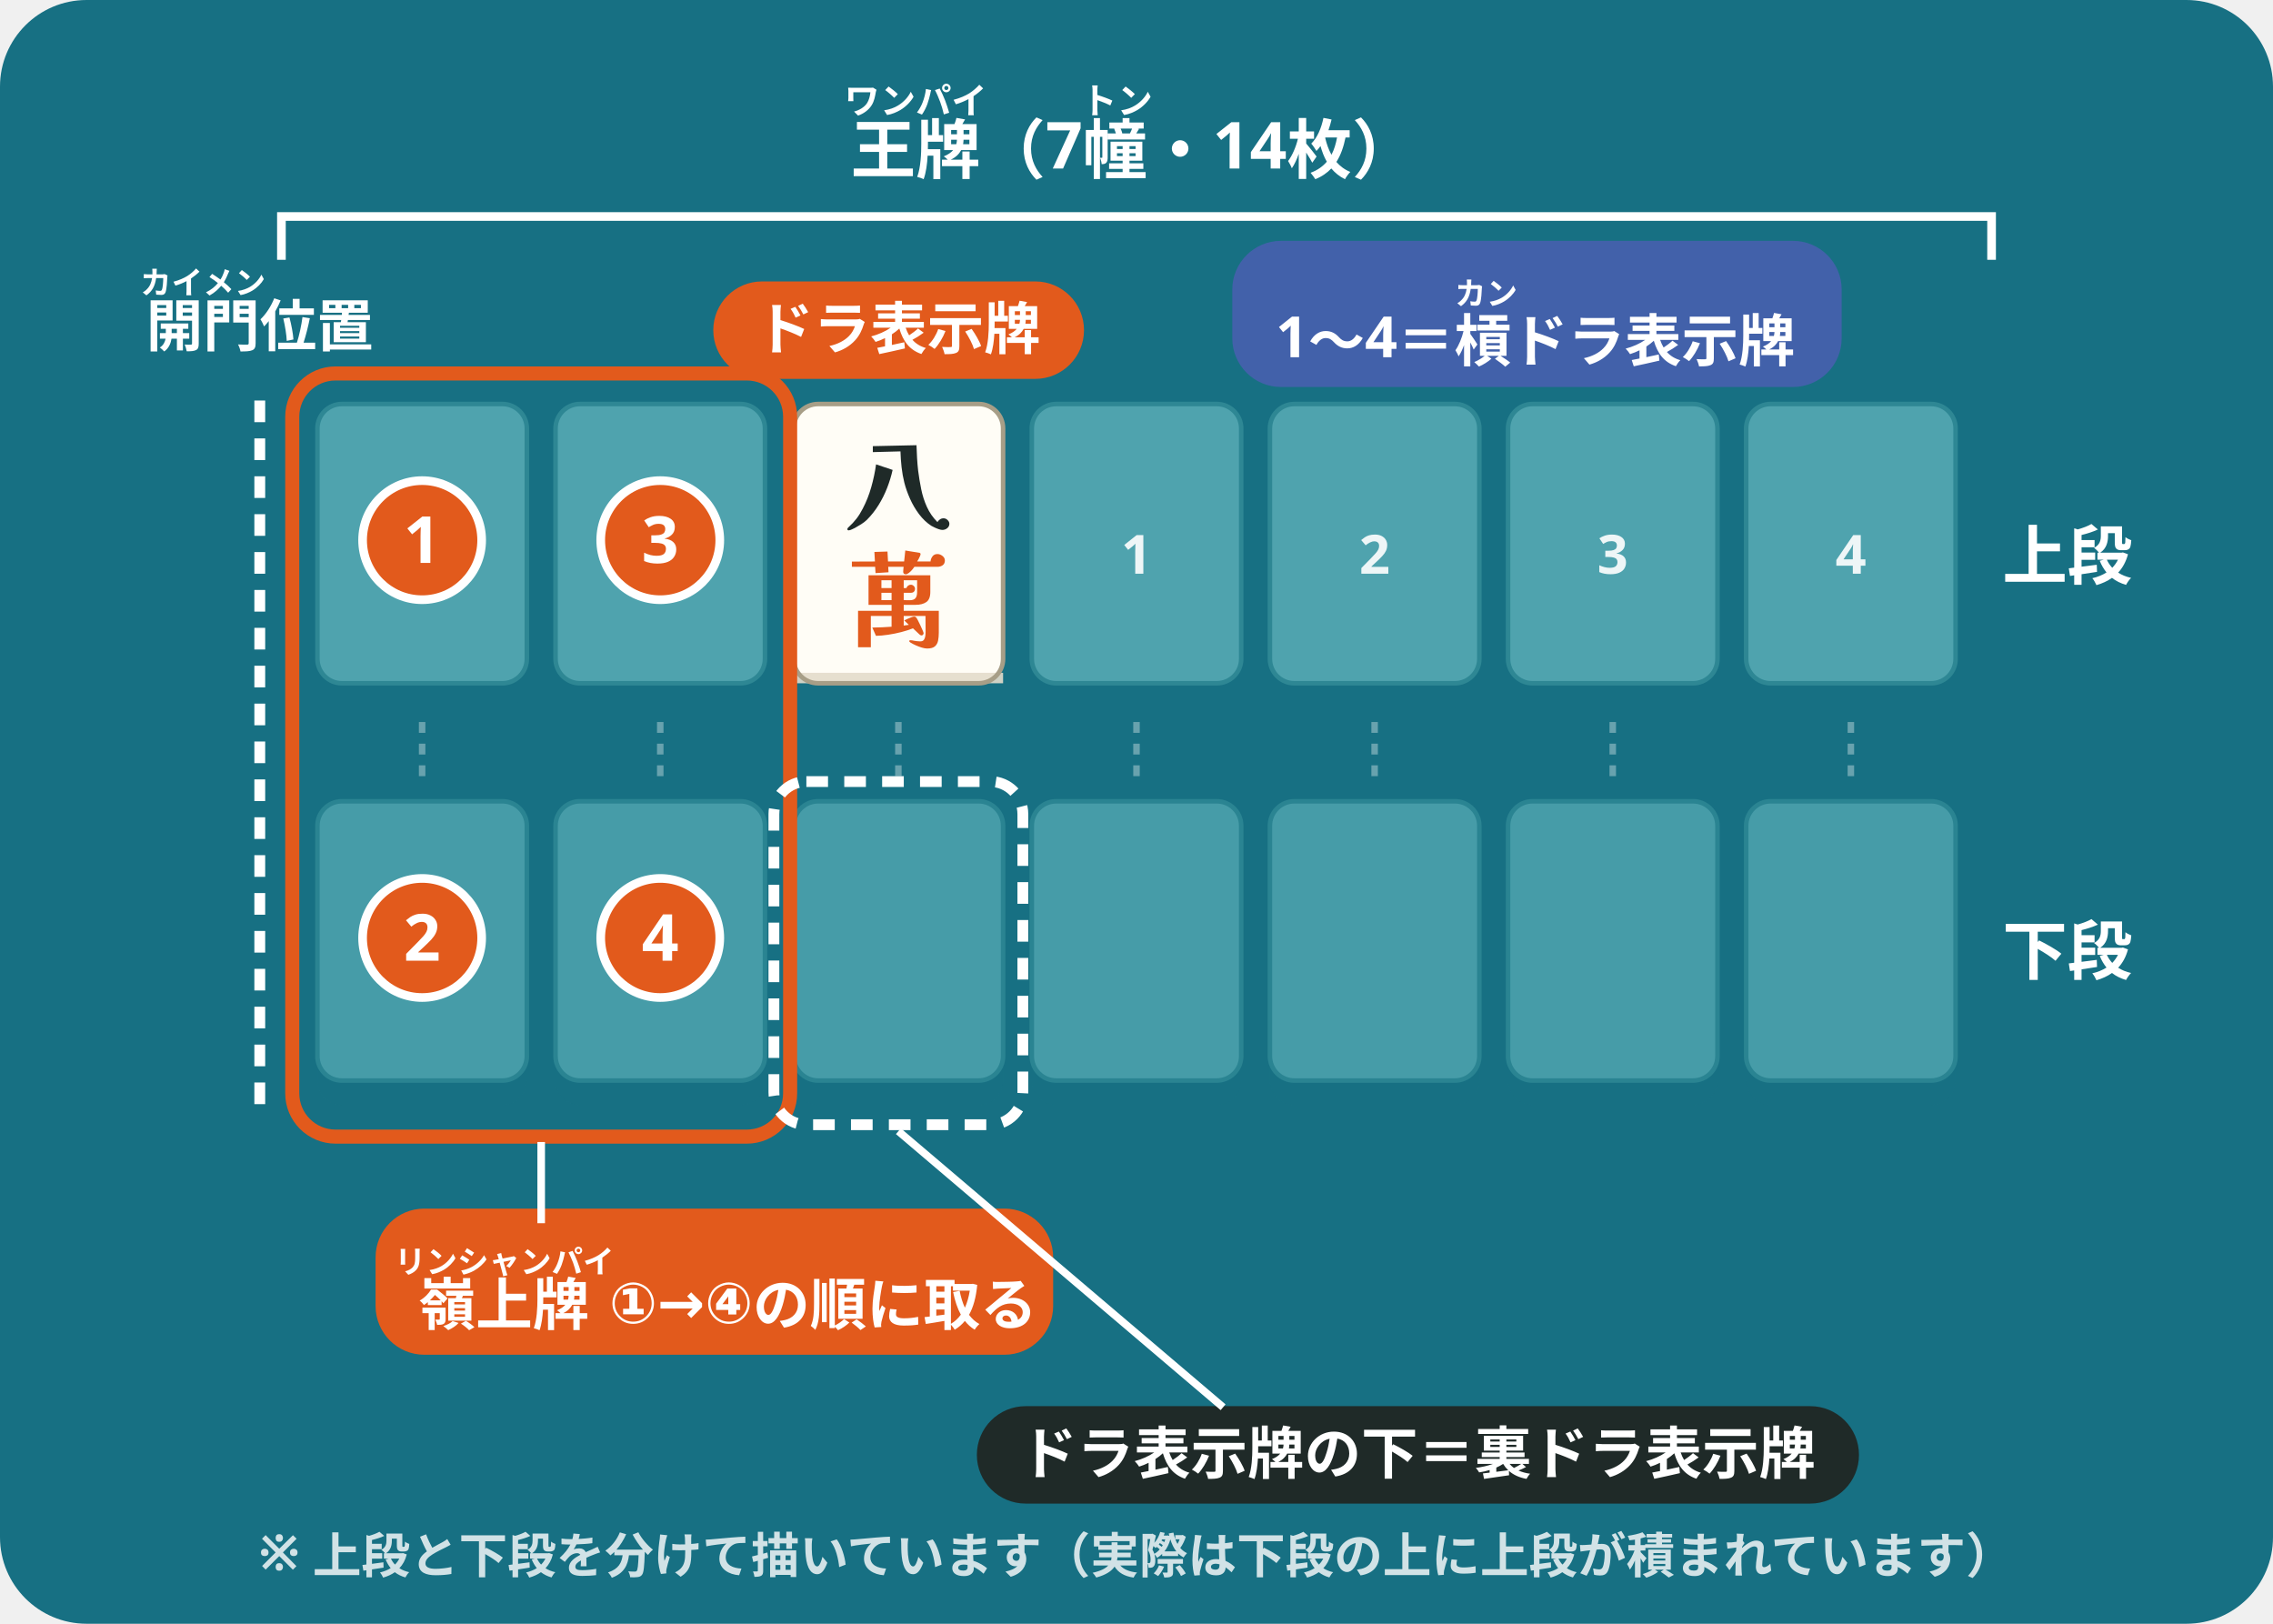
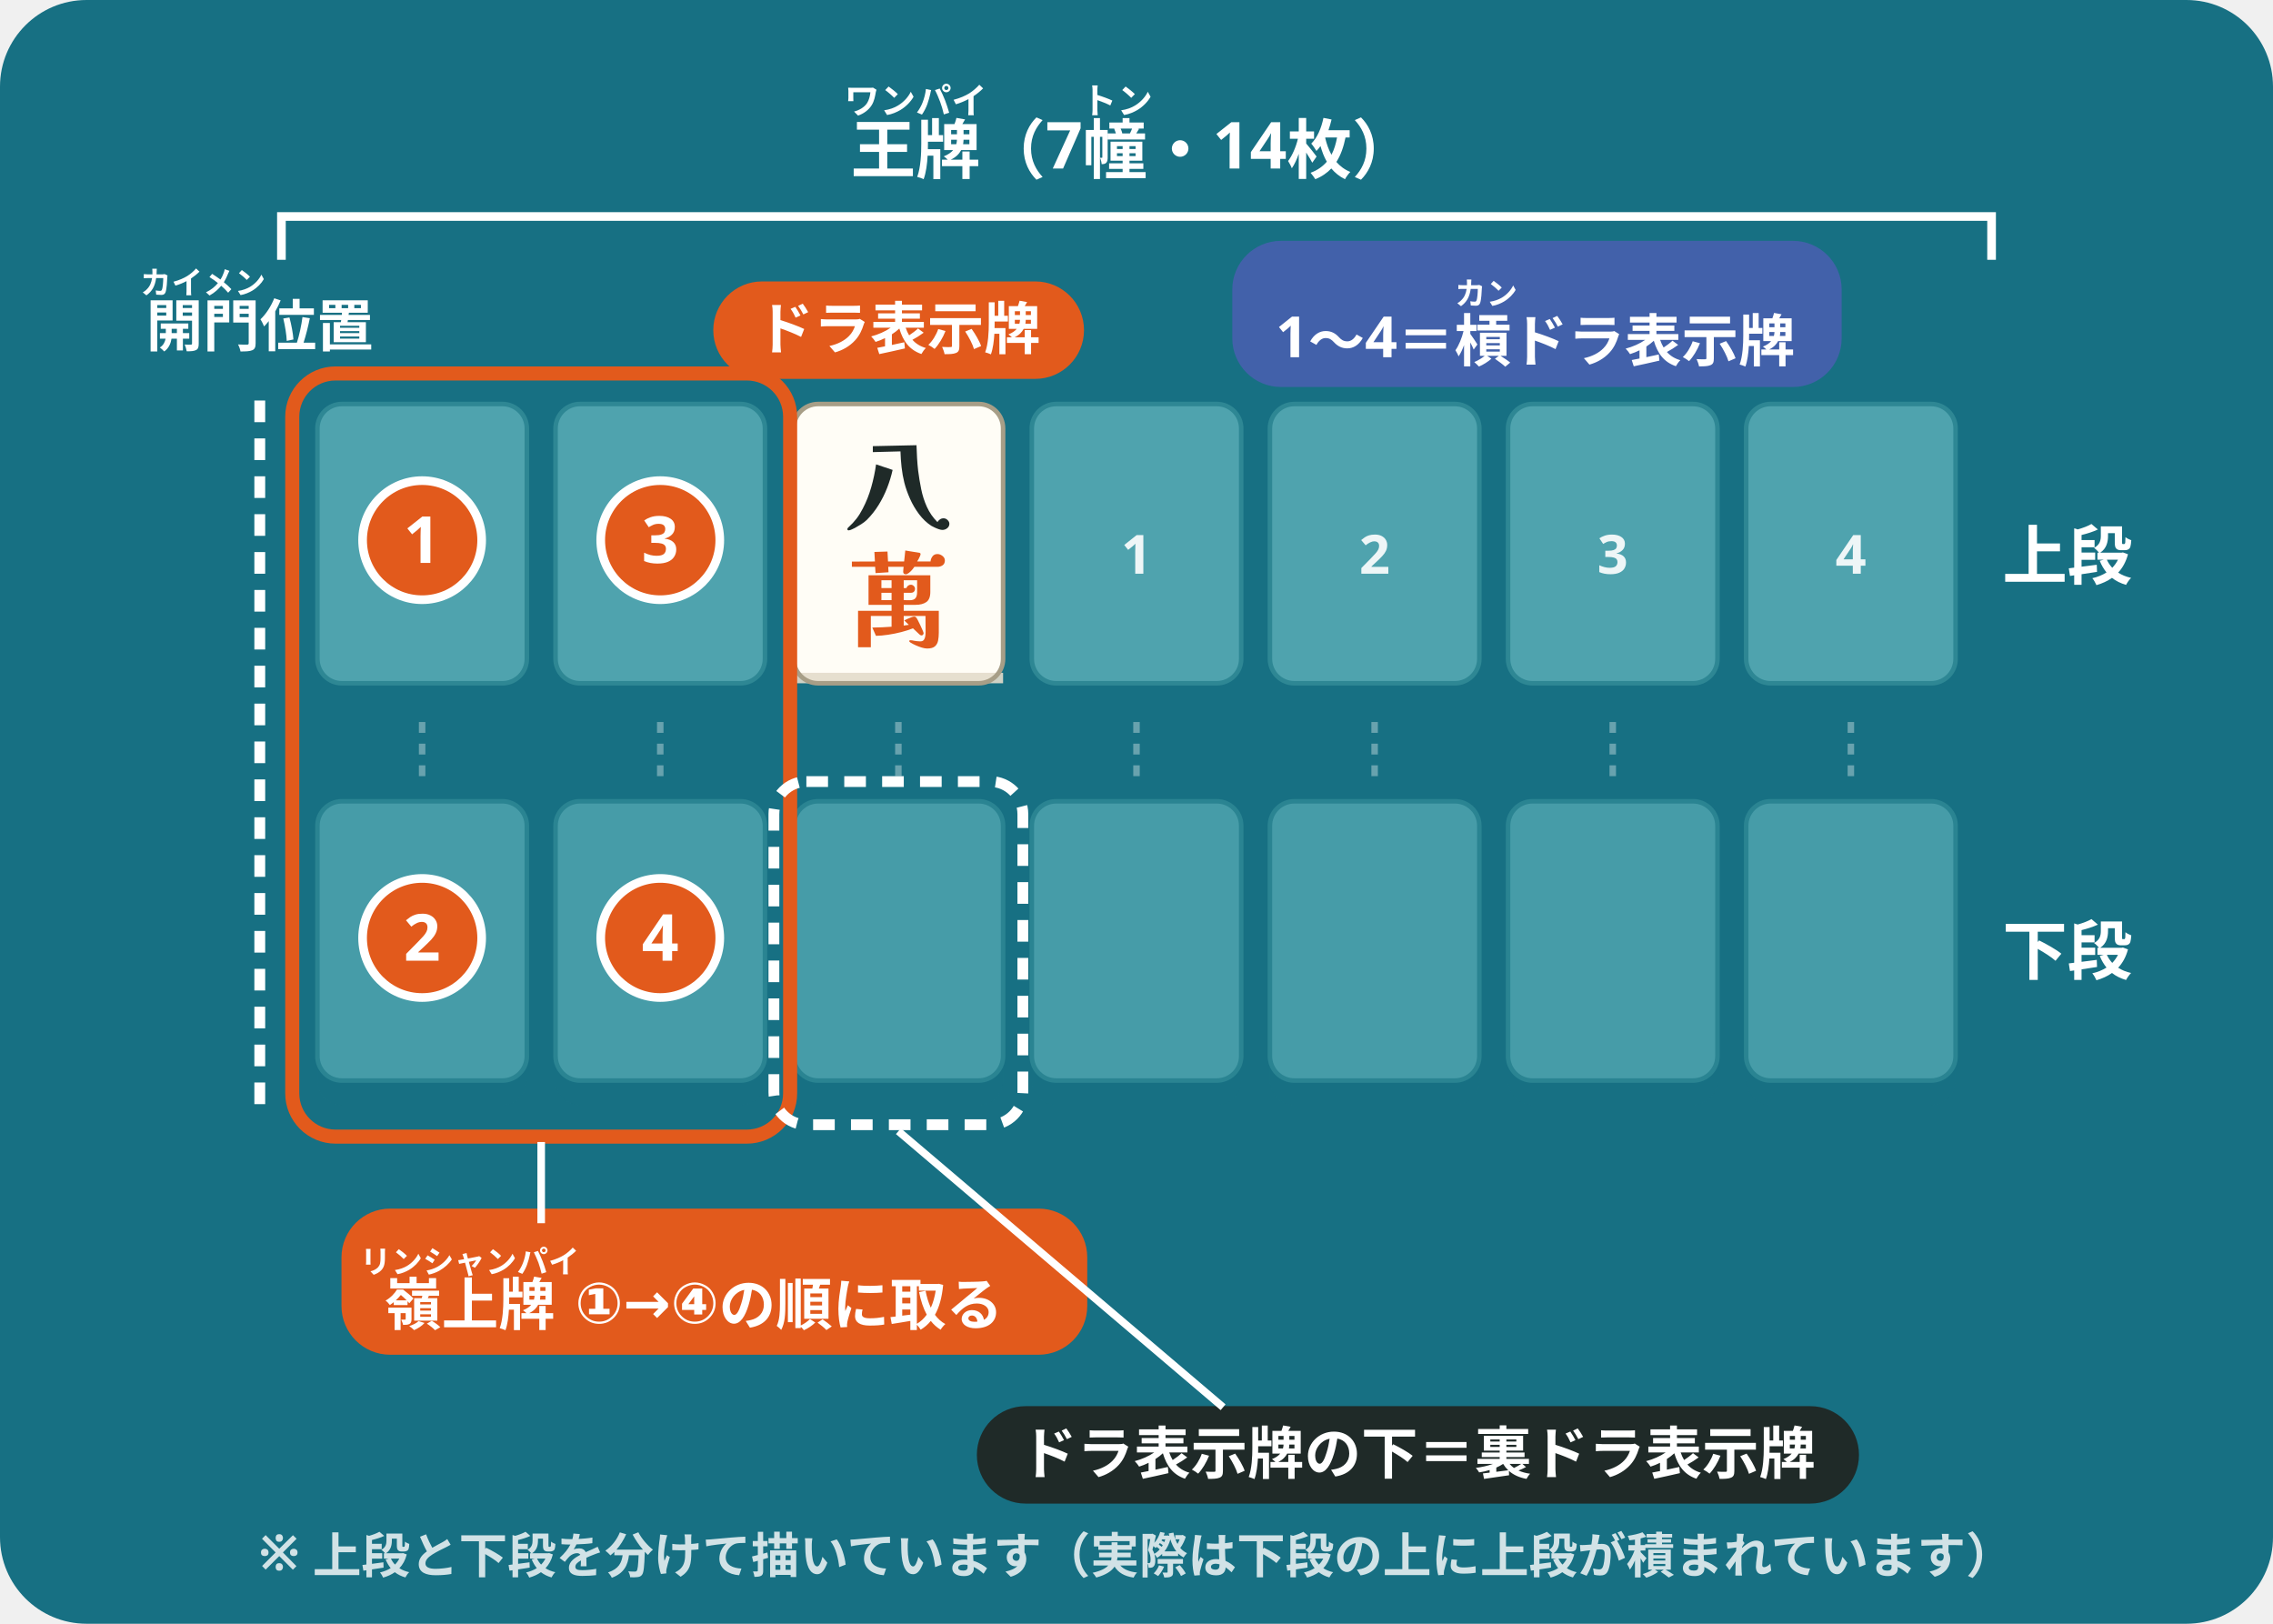
<svg xmlns="http://www.w3.org/2000/svg" viewBox="0 0 420 300" role="img" aria-label="王牌の拡大図。7幢14枚。左の2幢4枚が嶺上牌で、開門位置に近い方から上段・下段の順に取る。左から3幢目の上段がドラ表示牌、その下段が裏ドラ表示牌。カンをすると4幢目から順に槓ドラ表示牌">
  <rect width="420" height="300" rx="16" fill="#177083" />
  <svg x="58" y="74" width="40" height="57.4" viewBox="-1 -1 62 89">
    <rect x="0" y="7" width="60" height="80" rx="7" fill="#177083" />
    <rect x="0" y="0" width="60" height="80" rx="7" fill="#4FA3AE" stroke="#2E8794" stroke-width="1.3" />
  </svg>
  <svg x="58" y="147.4" width="40" height="57.4" viewBox="-1 -1 62 89" opacity=".85">
    <rect x="0" y="7" width="60" height="80" rx="7" fill="#177083" />
    <rect x="0" y="0" width="60" height="80" rx="7" fill="#4FA3AE" stroke="#2E8794" stroke-width="1.3" />
  </svg>
  <line x1="78.0" y1="133.4" x2="78.0" y2="145.4" stroke="#fff" stroke-opacity=".35" stroke-width="1.2" stroke-dasharray="2 2" />
  <svg x="102" y="74" width="40" height="57.4" viewBox="-1 -1 62 89">
    <rect x="0" y="7" width="60" height="80" rx="7" fill="#177083" />
    <rect x="0" y="0" width="60" height="80" rx="7" fill="#4FA3AE" stroke="#2E8794" stroke-width="1.3" />
  </svg>
  <svg x="102" y="147.4" width="40" height="57.4" viewBox="-1 -1 62 89" opacity=".85">
    <rect x="0" y="7" width="60" height="80" rx="7" fill="#177083" />
    <rect x="0" y="0" width="60" height="80" rx="7" fill="#4FA3AE" stroke="#2E8794" stroke-width="1.3" />
  </svg>
  <line x1="122.0" y1="133.4" x2="122.0" y2="145.4" stroke="#fff" stroke-opacity=".35" stroke-width="1.2" stroke-dasharray="2 2" />
  <svg x="146" y="74" width="40" height="57.4" viewBox="-1 -1 62 89">
    <rect x="0" y="7" width="60" height="80" rx="7" fill="#177083" />
    <rect x="0" y="0" width="60" height="80" rx="7" fill="#FFFDF6" />
    <rect x="0" y="77" width="60" height="3" fill="#E3DCCB" opacity=".9" />
    <rect x="0" y="0" width="60" height="80" rx="7" fill="none" stroke="#A79E87" stroke-width="1.3" />
    <path transform="translate(14.82 34.75) scale(0.03 -0.03)" d="M451 529Q432 443 398.5 357.0Q365 271 316.5 193.0Q268 115 205 52Q182 30 151.0 10.5Q120 -9 91 -25Q82 -29 62.5 -38.5Q43 -48 32 -48Q19 -48 19 -37Q19 -31 22 -27Q23 -25 25.0 -23.0Q27 -21 28 -20Q74 22 106.0 63.5Q138 105 166 160Q216 255 247.0 364.5Q278 474 293 582ZM993 15Q993 -11 972.5 -27.5Q952 -44 926 -44Q913 -44 892.0 -37.0Q871 -30 851.5 -20.5Q832 -11 821 -5Q755 38 703.5 106.5Q652 175 617.0 254.0Q582 333 563 407Q545 479 536.5 555.5Q528 632 526 706L262 699V756L679 765Q681 703 684.5 642.0Q688 581 695 520Q706 434 724.0 345.0Q742 256 778.5 175.5Q815 95 879 31Q888 46 903.0 56.5Q918 67 938 67Q959 67 976.0 50.5Q993 34 993 15Z" fill="#1F2A28" />
    <path transform="translate(14.91 67.52) scale(0.03 -0.03)" d="M438 378V448H341V378ZM438 493V568H341V493ZM682 568H554V493H580Q583 506 595.0 515.5Q607 525 622 525Q638 525 650.0 513.0Q662 501 662 487Q662 470 652.0 459.0Q642 448 622 448H554V378Q568 378 582.5 377.5Q597 377 611 377Q649 377 665.5 395.5Q682 414 682 455ZM889 67Q889 27 882.5 -7.5Q876 -42 852.5 -63.0Q829 -84 778 -84Q755 -84 726.0 -75.0Q697 -66 669.0 -53.5Q641 -41 622 -29Q621 -28 617 -26Q607 -20 607 -14Q607 -5 618 -5Q627 -5 636.0 -6.5Q645 -8 653 -10Q667 -12 681.5 -14.0Q696 -16 711 -16Q736 -16 746.5 -1.5Q757 13 760.0 34.0Q763 55 763 76Q763 114 762.5 152.0Q762 190 762 227H554V135Q566 137 578.5 138.5Q591 140 603 142L559 184Q567 189 586.5 197.5Q606 206 625.5 213.5Q645 221 653 221Q660 221 663.5 219.0Q667 217 671 214Q676 211 687.5 189.0Q699 167 712.0 139.5Q725 112 734.5 89.5Q744 67 744 62Q744 55 738.5 48.0Q733 41 725 41Q719 41 714.5 43.5Q710 46 706 49Q702 52 699.0 55.5Q696 59 692 62L642 109Q594 89 531.5 73.0Q469 57 405.5 47.5Q342 38 289 37L254 116Q302 116 347.5 118.5Q393 121 438 124V227H240V-72H118V276H438V333H218V615H808V456Q808 386 770.0 359.5Q732 333 667 333H554V276H889ZM947 757Q947 726 926.0 711.0Q905 696 875 696H656Q650 686 635.5 669.0Q621 652 604.0 638.5Q587 625 574 625Q549 625 549 649Q549 661 550.5 672.5Q552 684 553 696H406L409 644L285 636L281 696H59V746L279 747L274 838L399 842L404 747H558Q561 773 563.5 798.5Q566 824 569 852Q595 847 619.5 843.5Q644 840 667 836Q669 836 674.5 835.0Q680 834 686 833Q693 832 698.5 831.0Q704 830 705 830Q709 828 712.0 825.5Q715 823 715 818Q715 811 709.0 797.0Q703 783 695.5 769.0Q688 755 682 747H810Q812 773 828.5 795.5Q845 818 876 818Q901 818 924.0 800.0Q947 782 947 757Z" fill="#E25A1C" />
  </svg>
  <svg x="146" y="147.4" width="40" height="57.4" viewBox="-1 -1 62 89" opacity=".85">
    <rect x="0" y="7" width="60" height="80" rx="7" fill="#177083" />
    <rect x="0" y="0" width="60" height="80" rx="7" fill="#4FA3AE" stroke="#2E8794" stroke-width="1.3" />
  </svg>
  <line x1="166.0" y1="133.4" x2="166.0" y2="145.4" stroke="#fff" stroke-opacity=".35" stroke-width="1.2" stroke-dasharray="2 2" />
  <svg x="190" y="74" width="40" height="57.4" viewBox="-1 -1 62 89">
    <rect x="0" y="7" width="60" height="80" rx="7" fill="#177083" />
    <rect x="0" y="0" width="60" height="80" rx="7" fill="#4FA3AE" stroke="#2E8794" stroke-width="1.3" />
  </svg>
  <svg x="190" y="147.4" width="40" height="57.4" viewBox="-1 -1 62 89" opacity=".85">
    <rect x="0" y="7" width="60" height="80" rx="7" fill="#177083" />
    <rect x="0" y="0" width="60" height="80" rx="7" fill="#4FA3AE" stroke="#2E8794" stroke-width="1.3" />
  </svg>
  <line x1="210.0" y1="133.4" x2="210.0" y2="145.4" stroke="#fff" stroke-opacity=".35" stroke-width="1.2" stroke-dasharray="2 2" />
  <svg x="234" y="74" width="40" height="57.4" viewBox="-1 -1 62 89">
    <rect x="0" y="7" width="60" height="80" rx="7" fill="#177083" />
    <rect x="0" y="0" width="60" height="80" rx="7" fill="#4FA3AE" stroke="#2E8794" stroke-width="1.3" />
  </svg>
  <svg x="234" y="147.4" width="40" height="57.4" viewBox="-1 -1 62 89" opacity=".85">
    <rect x="0" y="7" width="60" height="80" rx="7" fill="#177083" />
    <rect x="0" y="0" width="60" height="80" rx="7" fill="#4FA3AE" stroke="#2E8794" stroke-width="1.3" />
  </svg>
  <line x1="254.0" y1="133.4" x2="254.0" y2="145.4" stroke="#fff" stroke-opacity=".35" stroke-width="1.2" stroke-dasharray="2 2" />
  <svg x="278" y="74" width="40" height="57.4" viewBox="-1 -1 62 89">
    <rect x="0" y="7" width="60" height="80" rx="7" fill="#177083" />
    <rect x="0" y="0" width="60" height="80" rx="7" fill="#4FA3AE" stroke="#2E8794" stroke-width="1.3" />
  </svg>
  <svg x="278" y="147.4" width="40" height="57.4" viewBox="-1 -1 62 89" opacity=".85">
    <rect x="0" y="7" width="60" height="80" rx="7" fill="#177083" />
    <rect x="0" y="0" width="60" height="80" rx="7" fill="#4FA3AE" stroke="#2E8794" stroke-width="1.3" />
  </svg>
  <line x1="298.0" y1="133.4" x2="298.0" y2="145.4" stroke="#fff" stroke-opacity=".35" stroke-width="1.2" stroke-dasharray="2 2" />
  <svg x="322" y="74" width="40" height="57.4" viewBox="-1 -1 62 89">
    <rect x="0" y="7" width="60" height="80" rx="7" fill="#177083" />
    <rect x="0" y="0" width="60" height="80" rx="7" fill="#4FA3AE" stroke="#2E8794" stroke-width="1.3" />
  </svg>
  <svg x="322" y="147.4" width="40" height="57.4" viewBox="-1 -1 62 89" opacity=".85">
    <rect x="0" y="7" width="60" height="80" rx="7" fill="#177083" />
    <rect x="0" y="0" width="60" height="80" rx="7" fill="#4FA3AE" stroke="#2E8794" stroke-width="1.3" />
  </svg>
  <line x1="342.0" y1="133.4" x2="342.0" y2="145.4" stroke="#fff" stroke-opacity=".35" stroke-width="1.2" stroke-dasharray="2 2" />
  <path d="M52 48 v-8 H368 v8" fill="none" stroke="#fff" stroke-width="1.6" />
  <text x="157.2" y="32.0" font-size="12" font-weight="900" fill="#fff" font-family="Noto Sans JP, sans-serif">王牌（7幢・14枚）</text>
  <text x="169.2" y="21.0" text-anchor="middle" font-size="6.6" font-weight="700" fill="#fff" font-family="Noto Sans JP, sans-serif">ワンパイ</text>
  <text x="206.4" y="21.0" text-anchor="middle" font-size="6.6" font-weight="700" fill="#fff" font-family="Noto Sans JP, sans-serif">トン</text>
  <rect x="54" y="69" width="92" height="141" rx="8" fill="none" stroke="#E25A1C" stroke-width="2.6" />
  <circle cx="78.0" cy="99.8" r="11" fill="#E25A1C" stroke="#fff" stroke-width="1.6" />
  <text x="78.0" y="104.0" text-anchor="middle" font-size="12" font-weight="900" fill="#fff" font-family="Noto Sans JP, sans-serif">1</text>
  <circle cx="78.0" cy="173.3" r="11" fill="#E25A1C" stroke="#fff" stroke-width="1.6" />
  <text x="78.0" y="177.5" text-anchor="middle" font-size="12" font-weight="900" fill="#fff" font-family="Noto Sans JP, sans-serif">2</text>
  <circle cx="122.0" cy="99.8" r="11" fill="#E25A1C" stroke="#fff" stroke-width="1.6" />
  <text x="122.0" y="104.0" text-anchor="middle" font-size="12" font-weight="900" fill="#fff" font-family="Noto Sans JP, sans-serif">3</text>
  <circle cx="122.0" cy="173.3" r="11" fill="#E25A1C" stroke="#fff" stroke-width="1.6" />
  <text x="122.0" y="177.5" text-anchor="middle" font-size="12" font-weight="900" fill="#fff" font-family="Noto Sans JP, sans-serif">4</text>
  <rect x="143" y="144.4" width="46" height="63.4" rx="6" fill="none" stroke="#fff" stroke-width="2" stroke-dasharray="4 3" />
  <text x="210.0" y="106" text-anchor="middle" font-size="10" font-weight="900" fill="#fff" fill-opacity=".9" font-family="Noto Sans JP, sans-serif">1</text>
  <text x="254.0" y="106" text-anchor="middle" font-size="10" font-weight="900" fill="#fff" fill-opacity=".9" font-family="Noto Sans JP, sans-serif">2</text>
  <text x="298.0" y="106" text-anchor="middle" font-size="10" font-weight="900" fill="#fff" fill-opacity=".9" font-family="Noto Sans JP, sans-serif">3</text>
  <text x="342.0" y="106" text-anchor="middle" font-size="10" font-weight="900" fill="#fff" fill-opacity=".9" font-family="Noto Sans JP, sans-serif">4</text>
-   <rect x="69.4" y="223.3" width="125.2" height="27" rx="9" fill="#E25A1C" />
-   <text x="77.4" y="244.8" font-size="10.5" font-weight="900" fill="#fff" font-family="Noto Sans JP, sans-serif">嶺上牌 ①→④の順に取る</text>
-   <text x="93.2" y="235.2" text-anchor="middle" font-size="5.8" font-weight="700" fill="#fff" font-family="Noto Sans JP, sans-serif" textLength="35.0" lengthAdjust="spacingAndGlyphs">リンシャンパイ</text>
+   <rect x="63.1" y="223.3" width="137.8" height="27" rx="9" fill="#E25A1C" />
+   <text x="71.1" y="244.8" font-size="10.5" font-weight="900" fill="#fff" font-family="Noto Sans JP, sans-serif">嶺上牌 ①→④の順に取る</text>
+   <text x="86.8" y="235.2" text-anchor="middle" font-size="5.8" font-weight="700" fill="#fff" font-family="Noto Sans JP, sans-serif" textLength="35.0" lengthAdjust="spacingAndGlyphs">リンシャンパイ</text>
  <line x1="100" y1="211" x2="100" y2="226" stroke="#fff" stroke-width="1.4" />
  <rect x="180.5" y="259.8" width="163.0" height="18" rx="9" fill="#1F2A28" />
  <text x="188.5" y="272.3" font-size="10.5" font-weight="900" fill="#fff" font-family="Noto Sans JP, sans-serif">ドラ表示牌の下＝裏ドラ表示牌</text>
  <line x1="166.0" y1="209" x2="226.0" y2="260" stroke="#fff" stroke-width="1.4" />
  <rect x="227.7" y="44.5" width="112.6" height="27" rx="9" fill="#4261AA" />
  <text x="235.7" y="66.0" font-size="10.5" font-weight="900" fill="#fff" font-family="Noto Sans JP, sans-serif">1〜4＝槓ドラ表示牌</text>
  <text x="274.6" y="56.3" text-anchor="middle" font-size="5.8" font-weight="700" fill="#fff" font-family="Noto Sans JP, sans-serif">カン</text>
  <rect x="131.8" y="52.0" width="68.5" height="18" rx="9" fill="#E25A1C" />
  <text x="139.8" y="64.5" font-size="10.5" font-weight="900" fill="#fff" font-family="Noto Sans JP, sans-serif">ドラ表示牌</text>
  <line x1="48" y1="74" x2="48" y2="205" stroke="#fff" stroke-width="2" stroke-dasharray="4 3" />
  <text x="27.0" y="64.0" font-size="10.5" font-weight="900" fill="#fff" font-family="Noto Sans JP, sans-serif">開門位置</text>
  <text x="37.5" y="54.3" text-anchor="middle" font-size="5.8" font-weight="700" fill="#fff" font-family="Noto Sans JP, sans-serif">カイメン</text>
  <text x="370" y="107" font-size="12" font-weight="900" fill="#fff" font-family="Noto Sans JP, sans-serif">上段</text>
  <text x="370" y="180" font-size="12" font-weight="900" fill="#fff" font-family="Noto Sans JP, sans-serif">下段</text>
  <text x="210" y="290" text-anchor="middle" font-size="9" font-weight="700" fill="#fff" fill-opacity=".8" font-family="Noto Sans JP, sans-serif">※ 上段と下段を分けて描いています（実際は下段の上に上段が積まれています）</text>
</svg>
